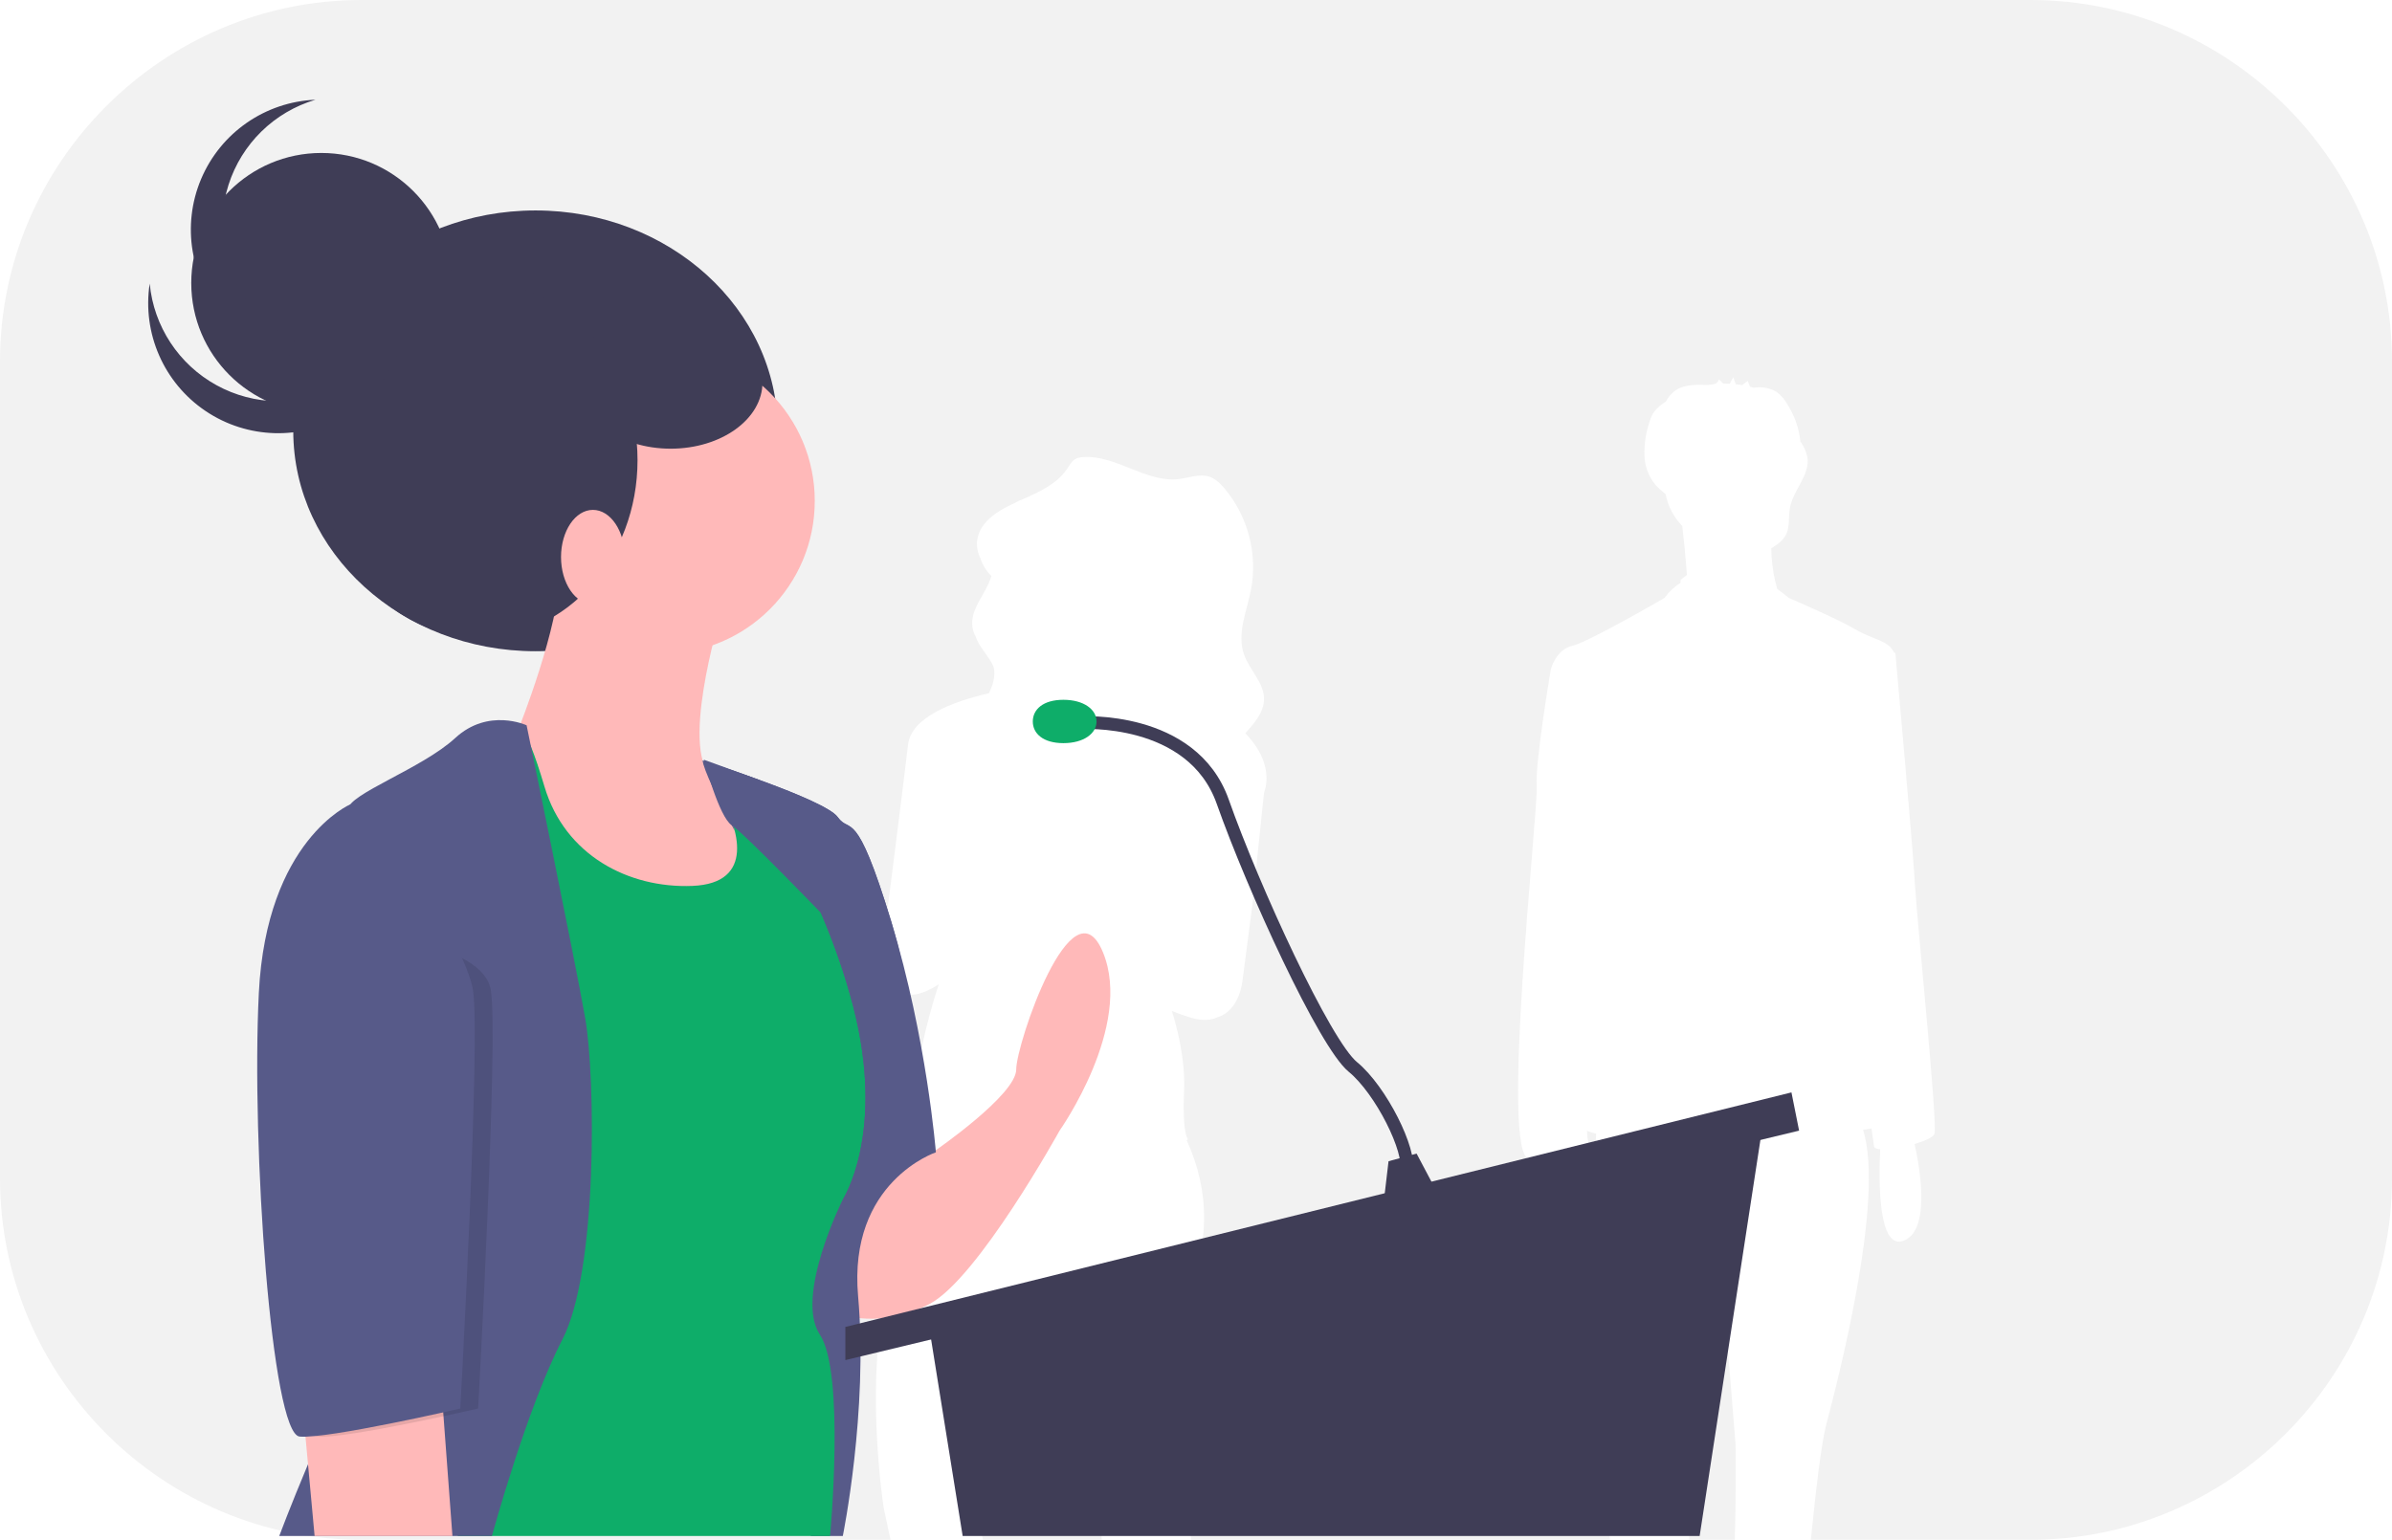
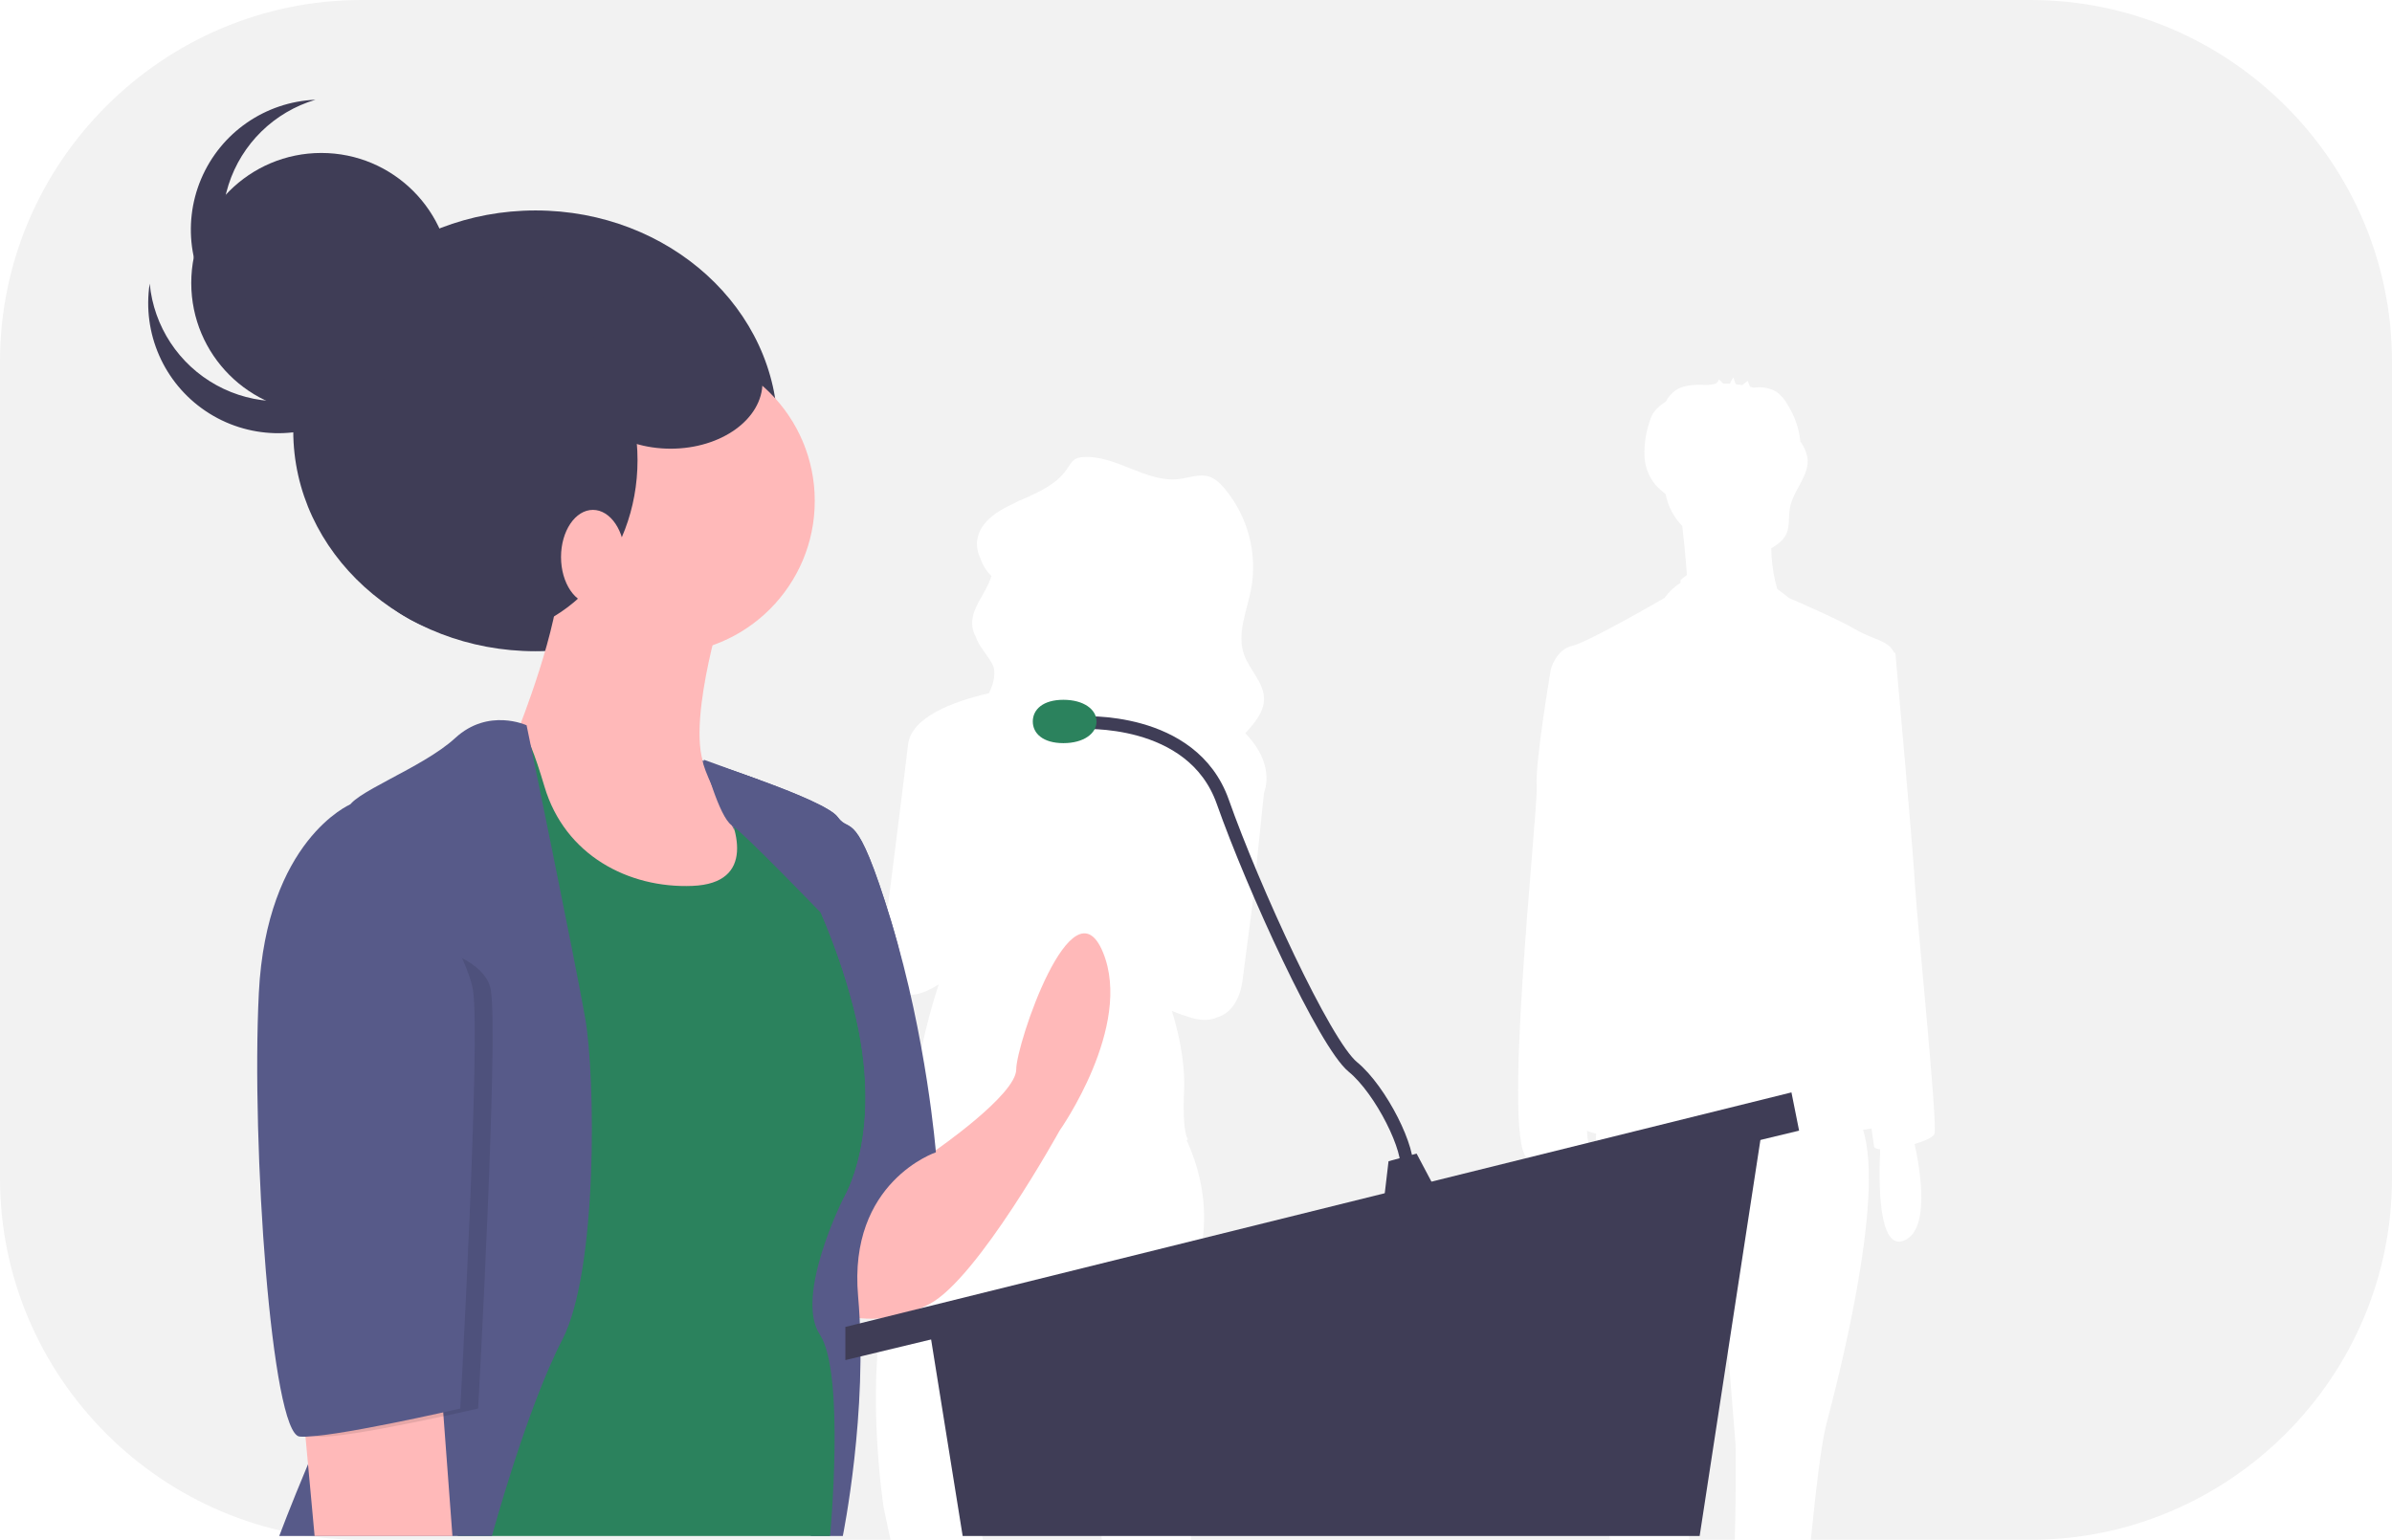
<svg xmlns="http://www.w3.org/2000/svg" id="b0f35fe8-0104-458a-8f81-ef42473ec9c0" data-name="Layer 1" width="938" height="604" viewBox="0 0 938 604">
  <path d="M811.584,714.656l-4.874-60.576-13.925,64.057s.184,16.161.645,33.863h17.84C811.872,731.764,811.584,714.656,811.584,714.656Z" transform="translate(-131 -148)" fill="#f2f2f2" />
  <path d="M560.99,736.199A123.334,123.334,0,0,1,558.092,718.978l-1.949-20.955c-.82-5.739-1.662-10.795-2.509-15.259-6.208-31.823-12.616-32.973-12.616-32.973-.275.211-.543.444-.818.685a20.629,20.629,0,0,0-2.098,2.214C527.895,665.663,520.971,699.309,517.333,721.629c-2.009,12.329-3.01,21.201-3.01,21.201s.91,3.779,2.15,9.17h46.575A82.799,82.799,0,0,0,560.99,736.199Z" transform="translate(-131 -148)" fill="#f2f2f2" />
  <path d="M927.22,148H272.78C194.801,148,131,211.801,131,289.78V610.22C131,688.199,194.801,752,272.78,752H480.202l-2.677-12.601s-6.885-44.427,0-79.065a260.03,260.03,0,0,0,4.567-32.929,198.378,198.378,0,0,1,6.097-36.972c.182-.699.386-1.391.576-2.088-1.679-.457-2.45-.822-2.061-1.052,1.076-.635,1.667-2.581,1.962-5.05a241.718,241.718,0,0,1,10.437-48.095c-6.957,4.367-11.576,4.831-14.599,3.139-10.625-2.902-6.214-26.8-6.214-26.8s6.603-51.69,8.797-70.406c1.261-10.758,17.419-16.854,31.723-20.164,1.507-3.233,2.593-6.49,1.904-9.908-.046-.23-.113-.453-.174-.677-1.819-4.04-5.516-7.363-6.903-11.546a12.182,12.182,0,0,1-1.283-3.603c-1.229-7.172,5.478-13.368,7.411-20.265a16.695,16.695,0,0,1-4.288-6.876c-2.947-6.043-1.51-13.297,7.952-18.898,1.889-1.118,3.891-2.105,5.924-3.052a9.214,9.214,0,0,1,2.405-1.103c6.77-3.062,13.575-6.026,17.627-11.988,1.043-1.536,1.959-3.317,3.647-4.124a7.035,7.035,0,0,1,2.511-.562c13.045-1.001,24.858,10.185,37.841,8.582,3.933-.486,7.948-2.139,11.723-.949,2.481.782,4.417,2.688,6.084,4.658a48.005,48.005,0,0,1,10.41,39.529c-1.646,8.553-5.649,17.368-2.765,25.597,2.12,6.046,7.794,10.954,7.835,17.35.033,5.263-3.703,9.463-7.312,13.558q.704.72,1.372,1.479c8.821,10.05,7.154,18.628,5.91,22.062l0.0.002L622.105,502.956,618.28,532.323s-.946,12.052-9.854,14.695c-2.595,1.2-5.995,1.517-10.464.157-2.9-.883-5.343-1.764-7.417-2.622,1.96,6.26,5.334,19.04,4.786,31.444-.765,17.319,1.53,18.825,1.53,18.825a3.101,3.101,0,0,1-.487.481c9.087,20.076,9.17,40.674-.278,61.265-10.71,23.343.765,77.559.765,77.559s.817,8.457,1.184,17.872h164.288c-2.613-24.923-5.752-49.873-7.147-52.662-2.299-4.598.62-80.345,1.71-106.656-.484-.123-.957-.247-1.403-.375-.776-.223-1.475-.455-2.12-.693a15.453,15.453,0,0,0,.421,3.979c.967,2.256-1.352,3.915-5.293,5.046,2.292,11.186,5.123,32.001-4.455,36.034-9.853,4.149-10.05-21.052-9.509-34.187-1.243.046-2.489.07-3.72.07-11.837,0,3.481-137.166,2.785-146.217-.696-9.052,5.57-45.954,5.57-45.954s2.089-7.659,8.355-9.052,36.206-18.799,36.206-18.799A22.362,22.362,0,0,1,790,376.602v-1.03a22.965,22.965,0,0,1,2.485-2.011c-.365-6.084-1.188-13.932-1.788-19.235a24.302,24.302,0,0,1-6.533-12.5,38.369,38.369,0,0,1-3.646-3.239,18.996,18.996,0,0,1-4.67-11.856,37.464,37.464,0,0,1,1.857-12.8,15.324,15.324,0,0,1,1.613-3.909,14.145,14.145,0,0,1,3.645-3.614c.423-.314.859-.607,1.294-.903a12.194,12.194,0,0,1,3.94-4.472c3.554-2.333,8.127-2.143,12.377-2.037.063.002.128.001.192.002q1.182-.19,2.373-.315a2.434,2.434,0,0,0,1.904-1.865q.863.829,1.726,1.658,1.295-.019,2.588.044A18.489,18.489,0,0,1,810.699,296q.473,1.349.946,2.698c.866.092,1.729.208,2.588.357q1.015-.807,2.03-1.613c.15-.119.689,1.643.961,2.248.466.12.93.247,1.391.389.719-.033,1.518-.168,1.963-.16a13.129,13.129,0,0,1,6.997,1.745,15.027,15.027,0,0,1,4.447,5.133,33.252,33.252,0,0,1,4.964,14.322,16.6,16.6,0,0,1,2.754,6.155c1.149,6.989-5.493,12.83-6.809,19.79-.702,3.713.099,7.825-1.792,11.097a11.588,11.588,0,0,1-3.19,3.344,24.067,24.067,0,0,1-2.357,1.552,60.516,60.516,0,0,0,1.441,12.515l.896,3.435c1.393,1.004,2.895,2.165,4.545,3.528,0,0,19.496,8.355,26.458,12.533,6.121,3.673,12.776,4.121,14.769,8.905l.549.146s6.963,77.286,7.659,90.515,9.052,94.693,7.659,98.174c-.515,1.288-3.799,2.767-7.764,3.943,2.314,10.574,6.049,33.572-4.073,37.834-10.261,4.321-10.05-23.193-9.438-35.756-1.369-.124-2.265-.482-2.398-1.146-.113-.566-.476-3.122-1.001-7.02-.867.135-1.767.274-2.724.42-.192.029-.395.059-.59.088,8.828,27.768-10.723,101.412-14.484,115.827-1.965,7.533-4.084,26.157-5.995,45.003h86.121C1005.199,752,1069,688.199,1069,610.22V289.78C1069,211.801,1005.199,148,927.22,148Z" transform="translate(-131 -148)" fill="#f2f2f2" />
  <ellipse cx="210" cy="169" rx="95" ry="86.45" fill="#3f3d56" />
  <path d="M497.5,599.5h0s32-22,32-32,22-75,34-46-17,70-17,70-32,58-51,68-35,4-35,4v-27l18.282-27.057A22.591,22.591,0,0,1,497.5,599.5Z" transform="translate(-131 -148)" fill="#ffb9b9" />
  <path d="M406.544,446.336S454.5,461.5,459.5,468.5s7-5,21,41S498,600,498,600s-34.5,11.5-30.5,56.5-6,94-6,94H449.016L421.5,665.5l33-129S407.587,457.173,406.544,446.336Z" transform="translate(-131 -148)" fill="#575a89" />
  <circle cx="259.5" cy="196.5" r="60" fill="#ffb9b9" />
  <path d="M413.5,389.5s-17,56-2,64,32,44,32,44l-26,29h-60l-27-30-11-51,15-12s16-40,16-61S413.5,389.5,413.5,389.5Z" transform="translate(-131 -148)" fill="#ffb9b9" />
-   <path d="M418.5,451.5s-12-3-5,9,14,34-11,35-50-12-58-39-11-25-14-24-35,34-35,34l11,62,4,222h146s6-64-4-79,9-53,9-53,17-26,4-76S423.5,451.5,418.5,451.5Z" transform="translate(-131 -148)" fill="#0ead69" />
+   <path d="M418.5,451.5s-12-3-5,9,14,34-11,35-50-12-58-39-11-25-14-24-35,34-35,34l11,62,4,222h146s6-64-4-79,9-53,9-53,17-26,4-76S423.5,451.5,418.5,451.5Z" transform="translate(-131 -148)" fill="#2b825d" />
  <path d="M337.5,432.5s-15-7-28,5-42,22-42,28,25,177,8,207-35,78-35,78h83.413S337.5,700.5,351.5,673.5s13-103,9-126S337.5,432.5,337.5,432.5Z" transform="translate(-131 -148)" fill="#575a89" />
  <polygon points="118.5 549.5 123.37 602.5 177.417 602.5 172.5 536.5 118.5 549.5" fill="#ffb9b9" />
  <polygon points="364.5 521.5 377.5 602.5 666.5 602.5 691.5 439.5 364.5 521.5" fill="#3f3d56" />
  <polygon points="702.5 428.5 705.5 443.5 331.5 533.5 331.5 520.5 702.5 428.5" fill="#3f3d56" />
  <polygon points="544.5 455.5 542.5 472.5 564.5 469.5 555.5 452.5 544.5 455.5" fill="#3f3d56" />
  <path d="M554.5,431.5s44-3,56,31,40,95,51,104,23,33,21,41" transform="translate(-131 -148)" fill="none" stroke="#3f3d56" stroke-miterlimit="10" stroke-width="5" />
-   <path d="M561,431c0,4.694-4.992,8.5-13,8.5s-12-3.806-12-8.5,3.992-8.5,12-8.5S561,426.306,561,431Z" transform="translate(-131 -148)" fill="#0ead69" />
+   <path d="M561,431c0,4.694-4.992,8.5-13,8.5s-12-3.806-12-8.5,3.992-8.5,12-8.5S561,426.306,561,431Z" transform="translate(-131 -148)" fill="#2b825d" />
  <path d="M487,587s7.5-31.5-6.5-77.5-16-34-21-41-52.956-22.164-52.956-22.164c.343,3.561,5.639,14.517,12.595,27.623A53.193,53.193,0,0,0,413.5,460.5c-7-12,5-9,5-9,5,0,34,41,47,91s-4,76-4,76Z" transform="translate(-131 -148)" fill="#575a89" />
  <path d="M407,446s5.92,22.458,10.96,25.729,34.93,34.325,34.93,34.325L449,481l-16-24-4.256-3.088Z" transform="translate(-131 -148)" fill="#575a89" />
  <path d="M274,515l1.394-51.5S242.5,477.5,239.5,537.5s5,173,16,174,63-11,63-11,8-145,5-164S274,515,274,515Z" transform="translate(-131 -148)" opacity="0.1" />
  <path d="M276.5,463.5h-8.106S235.5,477.5,232.5,537.5s5,173,16,174,63-11,63-11,8-145,5-164S276.5,463.5,276.5,463.5Z" transform="translate(-131 -148)" fill="#575a89" />
  <ellipse cx="188" cy="180.5" rx="62" ry="69.5" fill="#3f3d56" />
  <ellipse cx="232.5" cy="218.5" rx="12.5" ry="18.5" fill="#ffb9b9" />
  <circle cx="126" cy="111" r="51" fill="#3f3d56" />
  <path d="M263.592,299.857a50.996,50.996,0,0,1-73.892-40.613,50.995,50.995,0,1,0,101.176,2.839A50.921,50.921,0,0,1,263.592,299.857Z" transform="translate(-131 -148)" fill="#3f3d56" />
  <path d="M229.021,267.43a50.996,50.996,0,0,1,25.682-80.311,50.994,50.994,0,1,0,16.625,99.841A50.921,50.921,0,0,1,229.021,267.43Z" transform="translate(-131 -148)" fill="#3f3d56" />
  <ellipse cx="263" cy="150" rx="36" ry="26" fill="#3f3d56" />
</svg>
